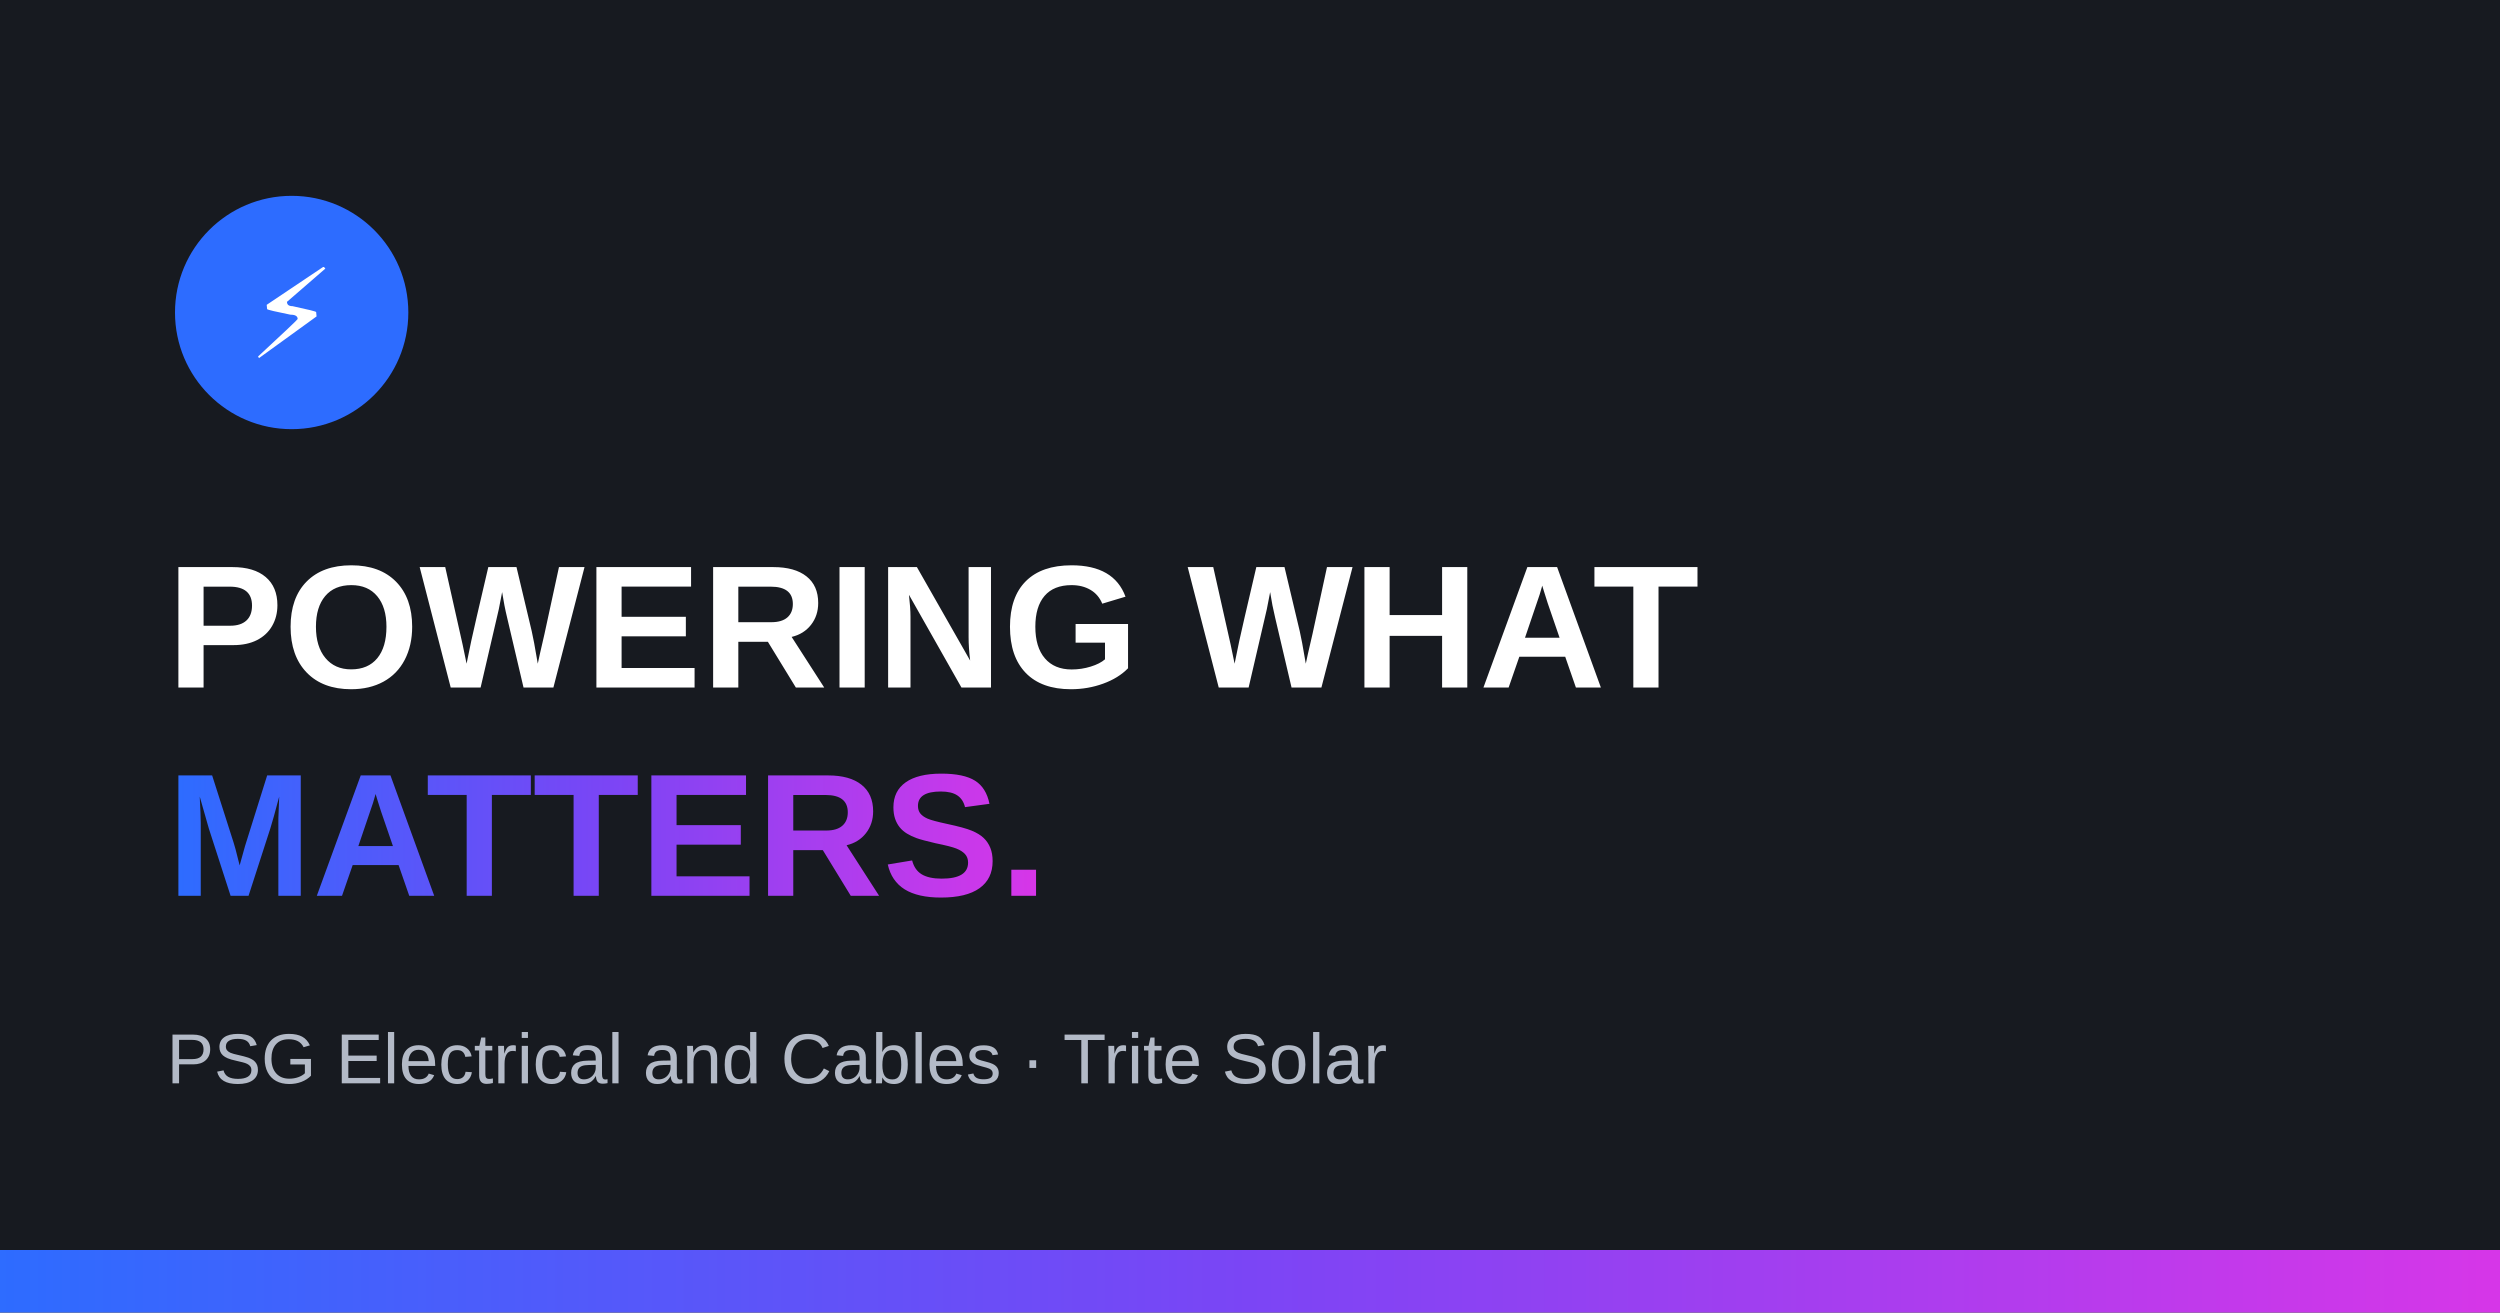
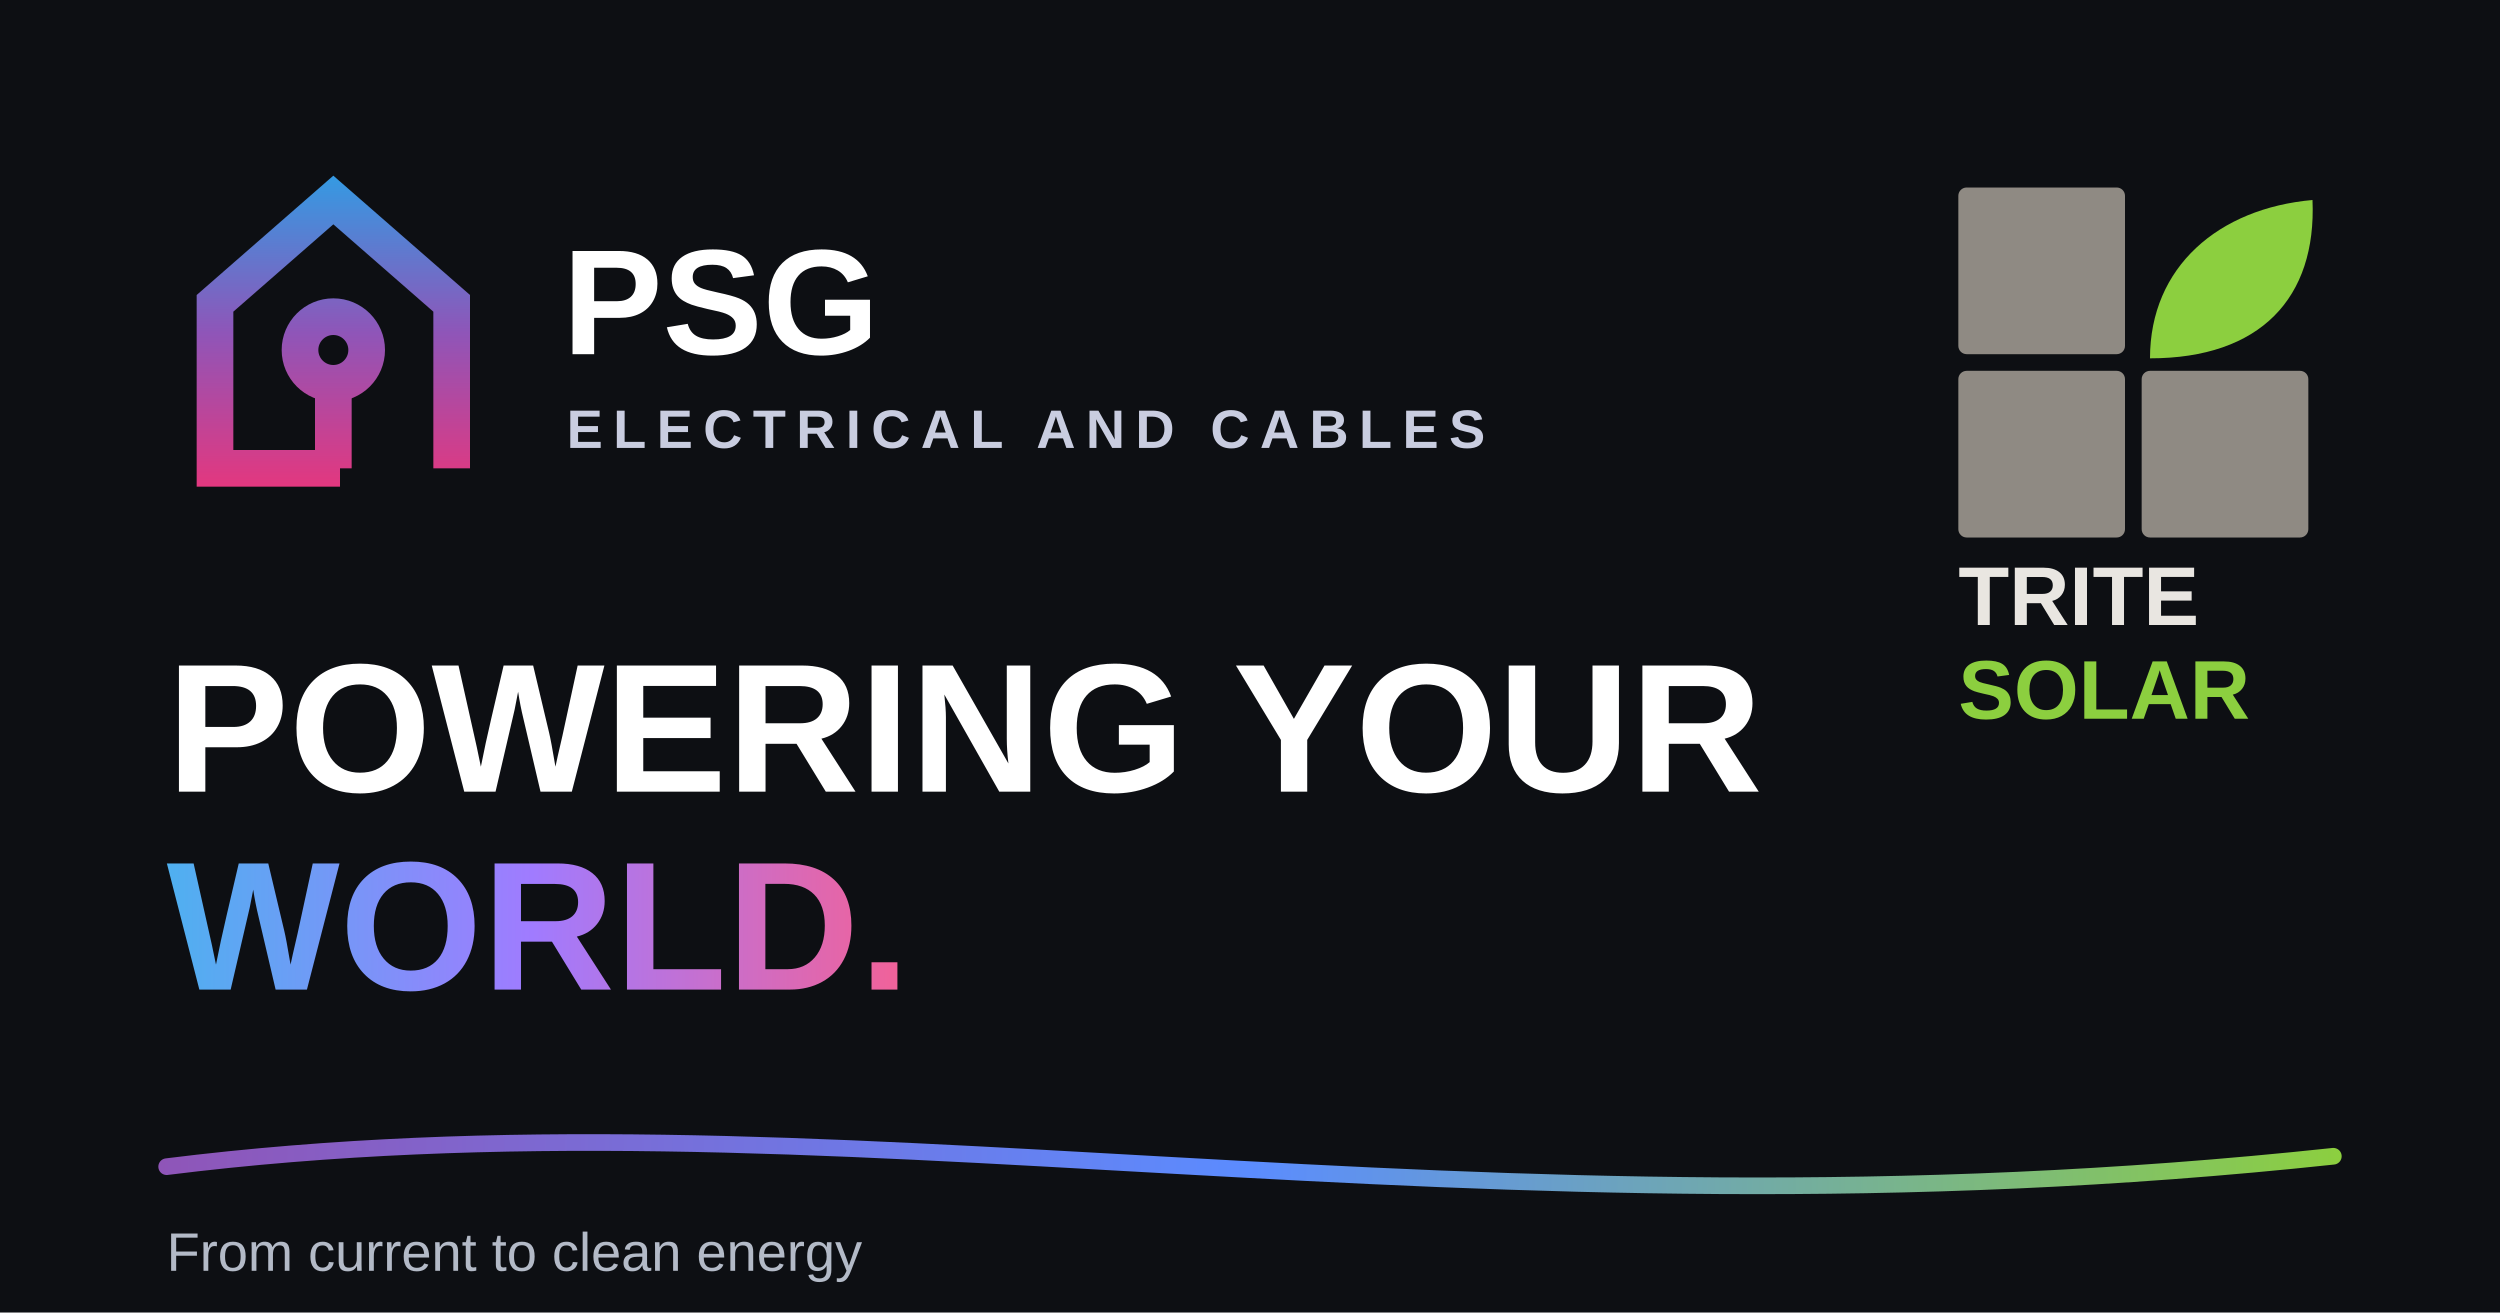
<svg xmlns="http://www.w3.org/2000/svg" viewBox="0 0 1200 630">
  <defs>
-     <linearGradient id="g" x1="0" x2="1">
-       <stop offset="0" stop-color="#2d6cff" />
-       <stop offset=".5" stop-color="#7b45f5" />
-       <stop offset="1" stop-color="#d736e8" />
+     <linearGradient id="p" x1="0" y1="0" x2="0" y2="100" gradientUnits="userSpaceOnUse">
+       <stop offset="0" stop-color="#2f9ee5" />
+       <stop offset=".5" stop-color="#8f55b8" />
+       <stop offset="1" stop-color="#ea357a" />
+     </linearGradient>
+     <linearGradient id="t" x1="0" x2="1">
+       <stop offset="0" stop-color="#4fb0f0" />
+       <stop offset=".5" stop-color="#a07bff" />
+       <stop offset="1" stop-color="#f0629a" />
+     </linearGradient>
+     <linearGradient id="c" x1="0" x2="1">
+       <stop offset="0" stop-color="#8f55b8" />
+       <stop offset=".5" stop-color="#5b8cff" />
+       <stop offset="1" stop-color="#8ccf3f" />
    </linearGradient>
  </defs>
-   <rect width="1200" height="630" fill="#171a20" />
-   <rect y="600" width="1200" height="30" fill="url(#g)" />
-   <circle cx="140" cy="150" r="56" fill="#2d6cff" />
-   <text x="140" y="172" font-size="60" text-anchor="middle" fill="#fff">⚡</text>
-   <text x="80" y="330" font-family="Arial" font-weight="800" font-size="84" fill="#fff">POWERING WHAT</text>
-   <text x="80" y="430" font-family="Arial" font-weight="800" font-size="84" fill="url(#g)">MATTERS.</text>
-   <text x="80" y="520" font-family="Arial" font-size="34" fill="#b3bac7">PSG Electrical and Cables · Trite Solar</text>
+   <rect width="1200" height="630" fill="#0d0f13" />
+   <g transform="translate(80 80) scale(1.6)" fill="none" stroke="url(#p)" stroke-width="11">
+     <path d="M52 90.5H14.5V41L50 10l35.5 31v49.5" />
+     <path d="M50 90.5V66" />
+     <circle cx="50" cy="55" r="10" />
+   </g>
+   <text x="270" y="170" font-family="Arial" font-weight="900" font-size="72" fill="#fff">PSG</text>
+   <text x="272" y="215" font-family="Arial" font-weight="700" font-size="26" letter-spacing="5" fill="#c9cde0">ELECTRICAL AND CABLES</text>
+   <text x="80" y="380" font-family="Arial" font-weight="900" font-size="88" fill="#fff">POWERING YOUR</text>
+   <text x="80" y="475" font-family="Arial" font-weight="900" font-size="88" fill="url(#t)">WORLD.</text>
+   <g transform="translate(940 90)">
+     <rect x="0" y="0" width="80" height="80" rx="4" fill="#8f8a83" />
+     <rect x="0" y="88" width="80" height="80" rx="4" fill="#8f8a83" />
+     <rect x="88" y="88" width="80" height="80" rx="4" fill="#8f8a83" />
+     <path d="M92 82C92 38 125 10 170 6c2 47-25 76-78 76Z" fill="#8ccf3f" />
+   </g>
+   <text x="940" y="300" font-family="Arial" font-weight="900" font-size="40" fill="#e9e6e1">TRITE</text>
+   <text x="940" y="345" font-family="Arial" font-weight="900" font-size="40" fill="#8ccf3f">SOLAR</text>
+   <path d="M80 560 C 400 520, 700 600, 1120 555" fill="none" stroke="url(#c)" stroke-width="8" stroke-linecap="round" />
+   <text x="80" y="610" font-family="Arial" font-size="26" fill="#b3bac7">From current to clean energy</text>
</svg>
